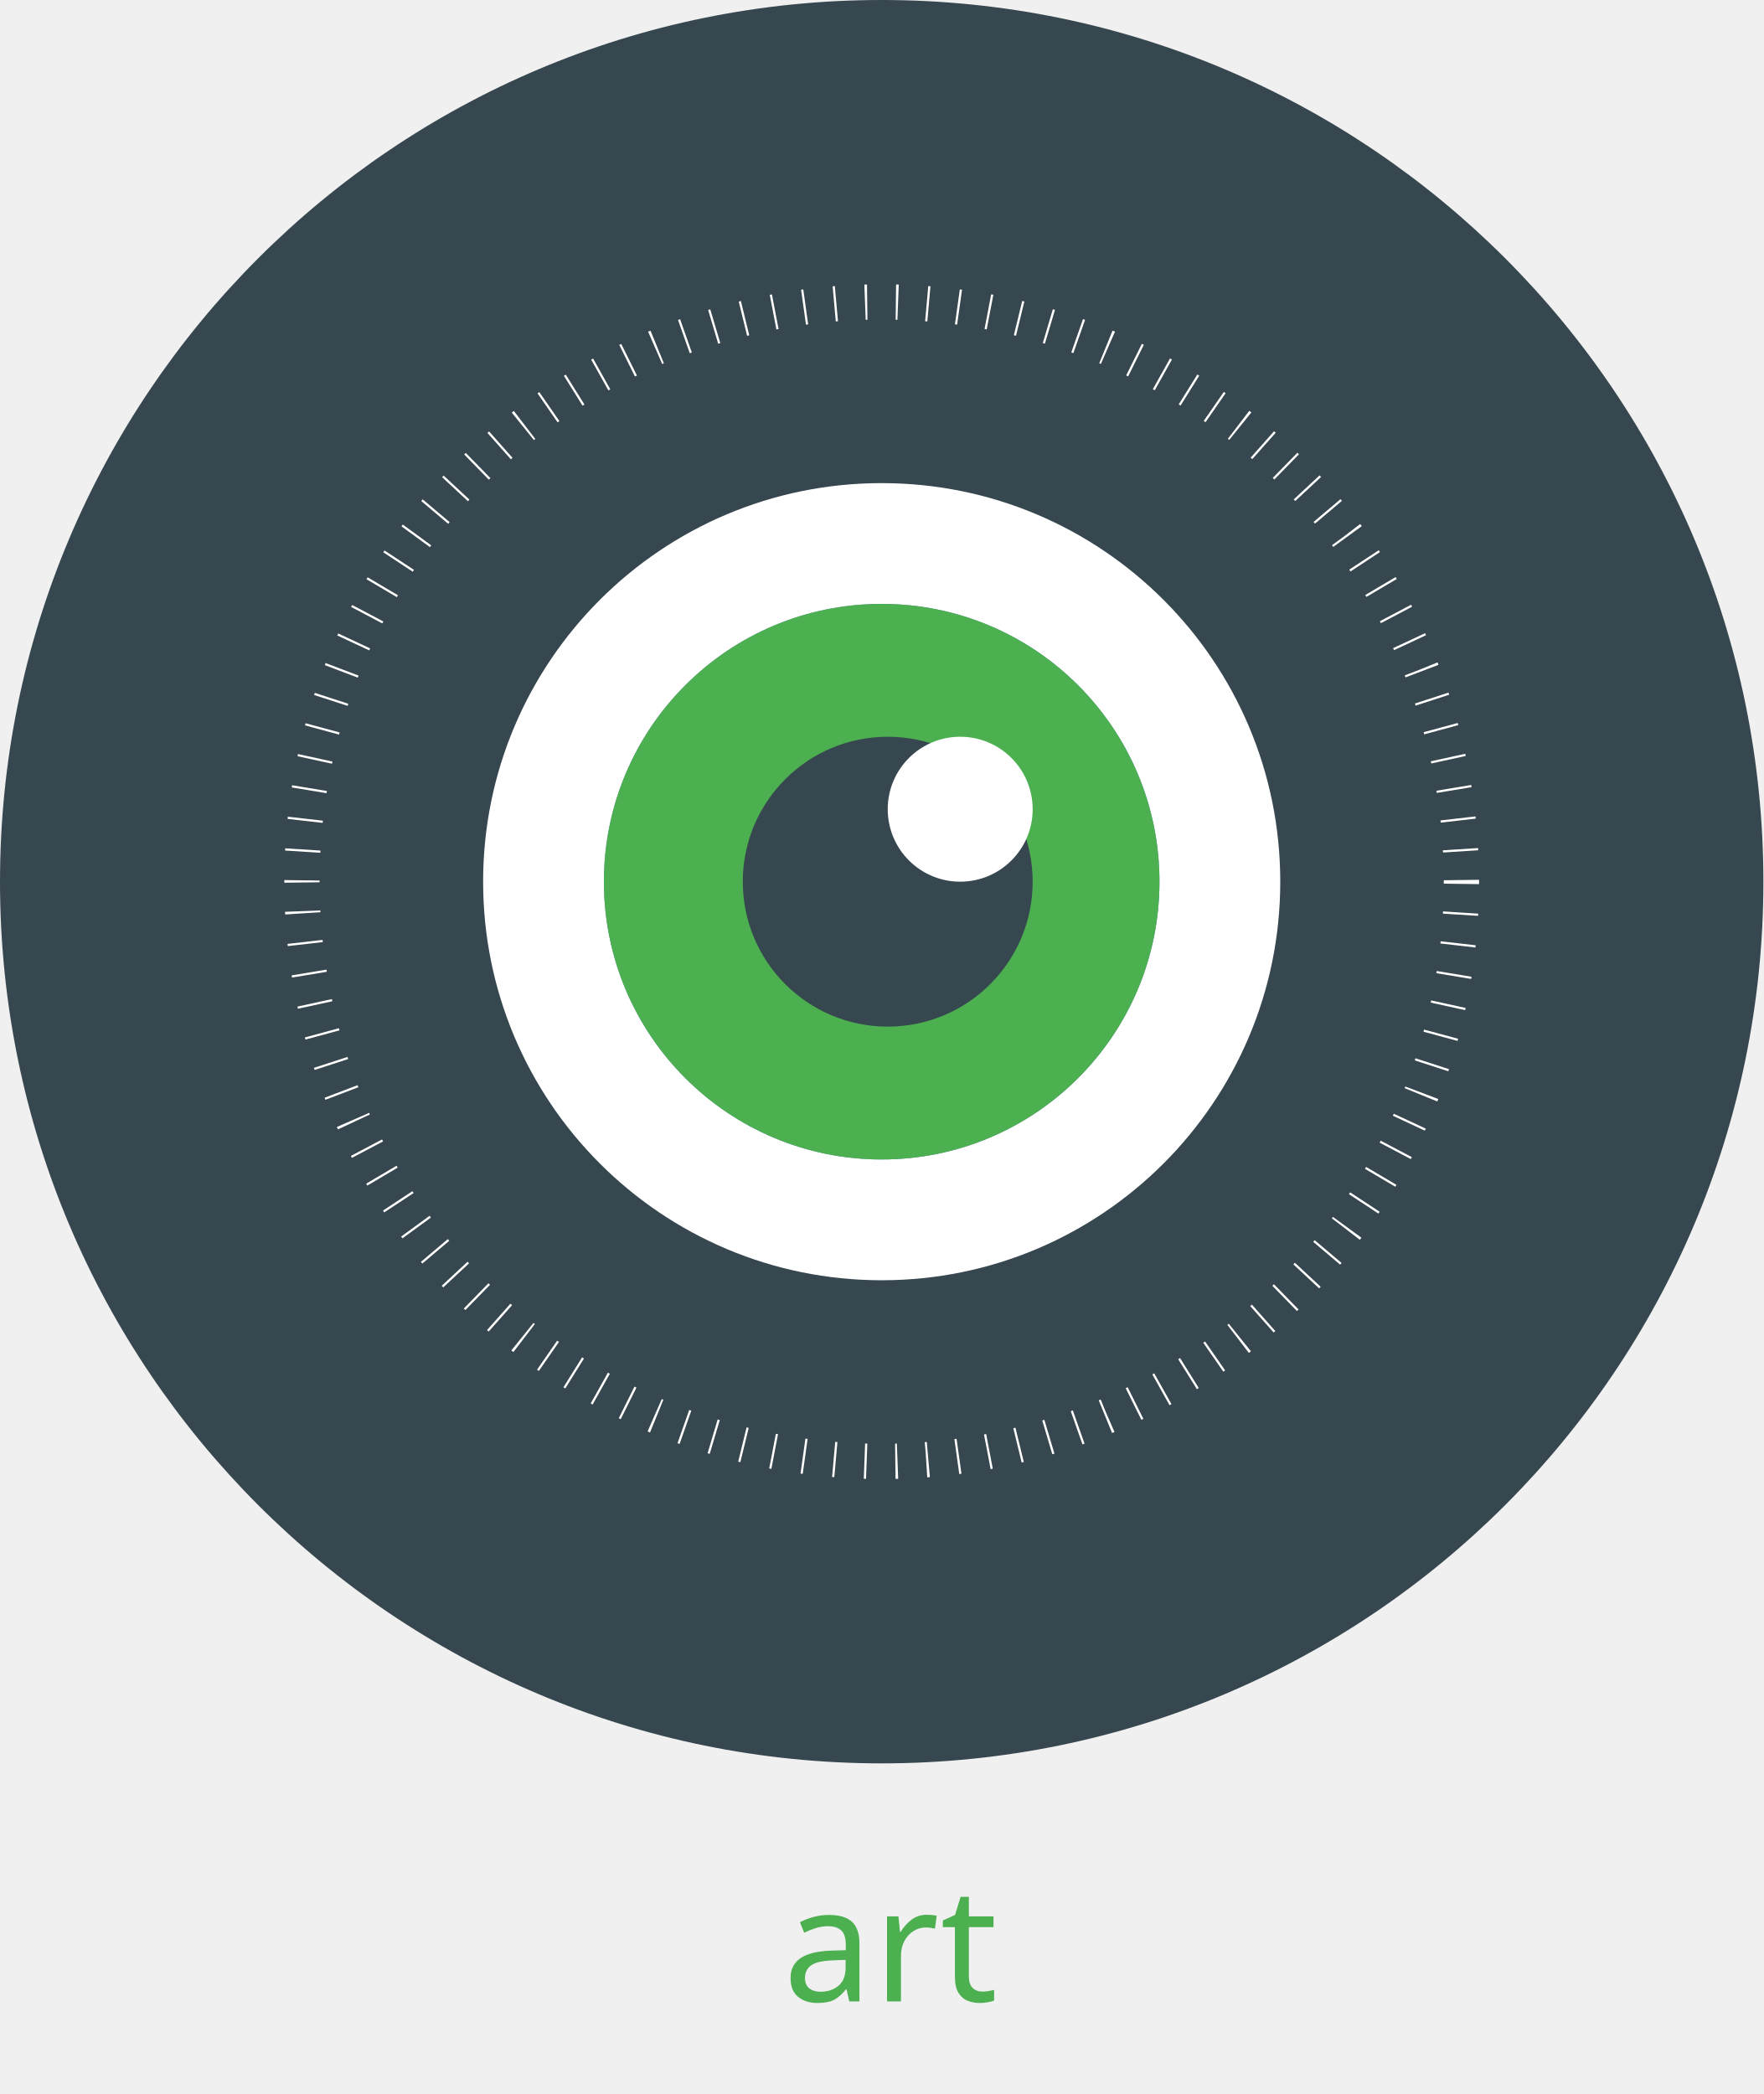
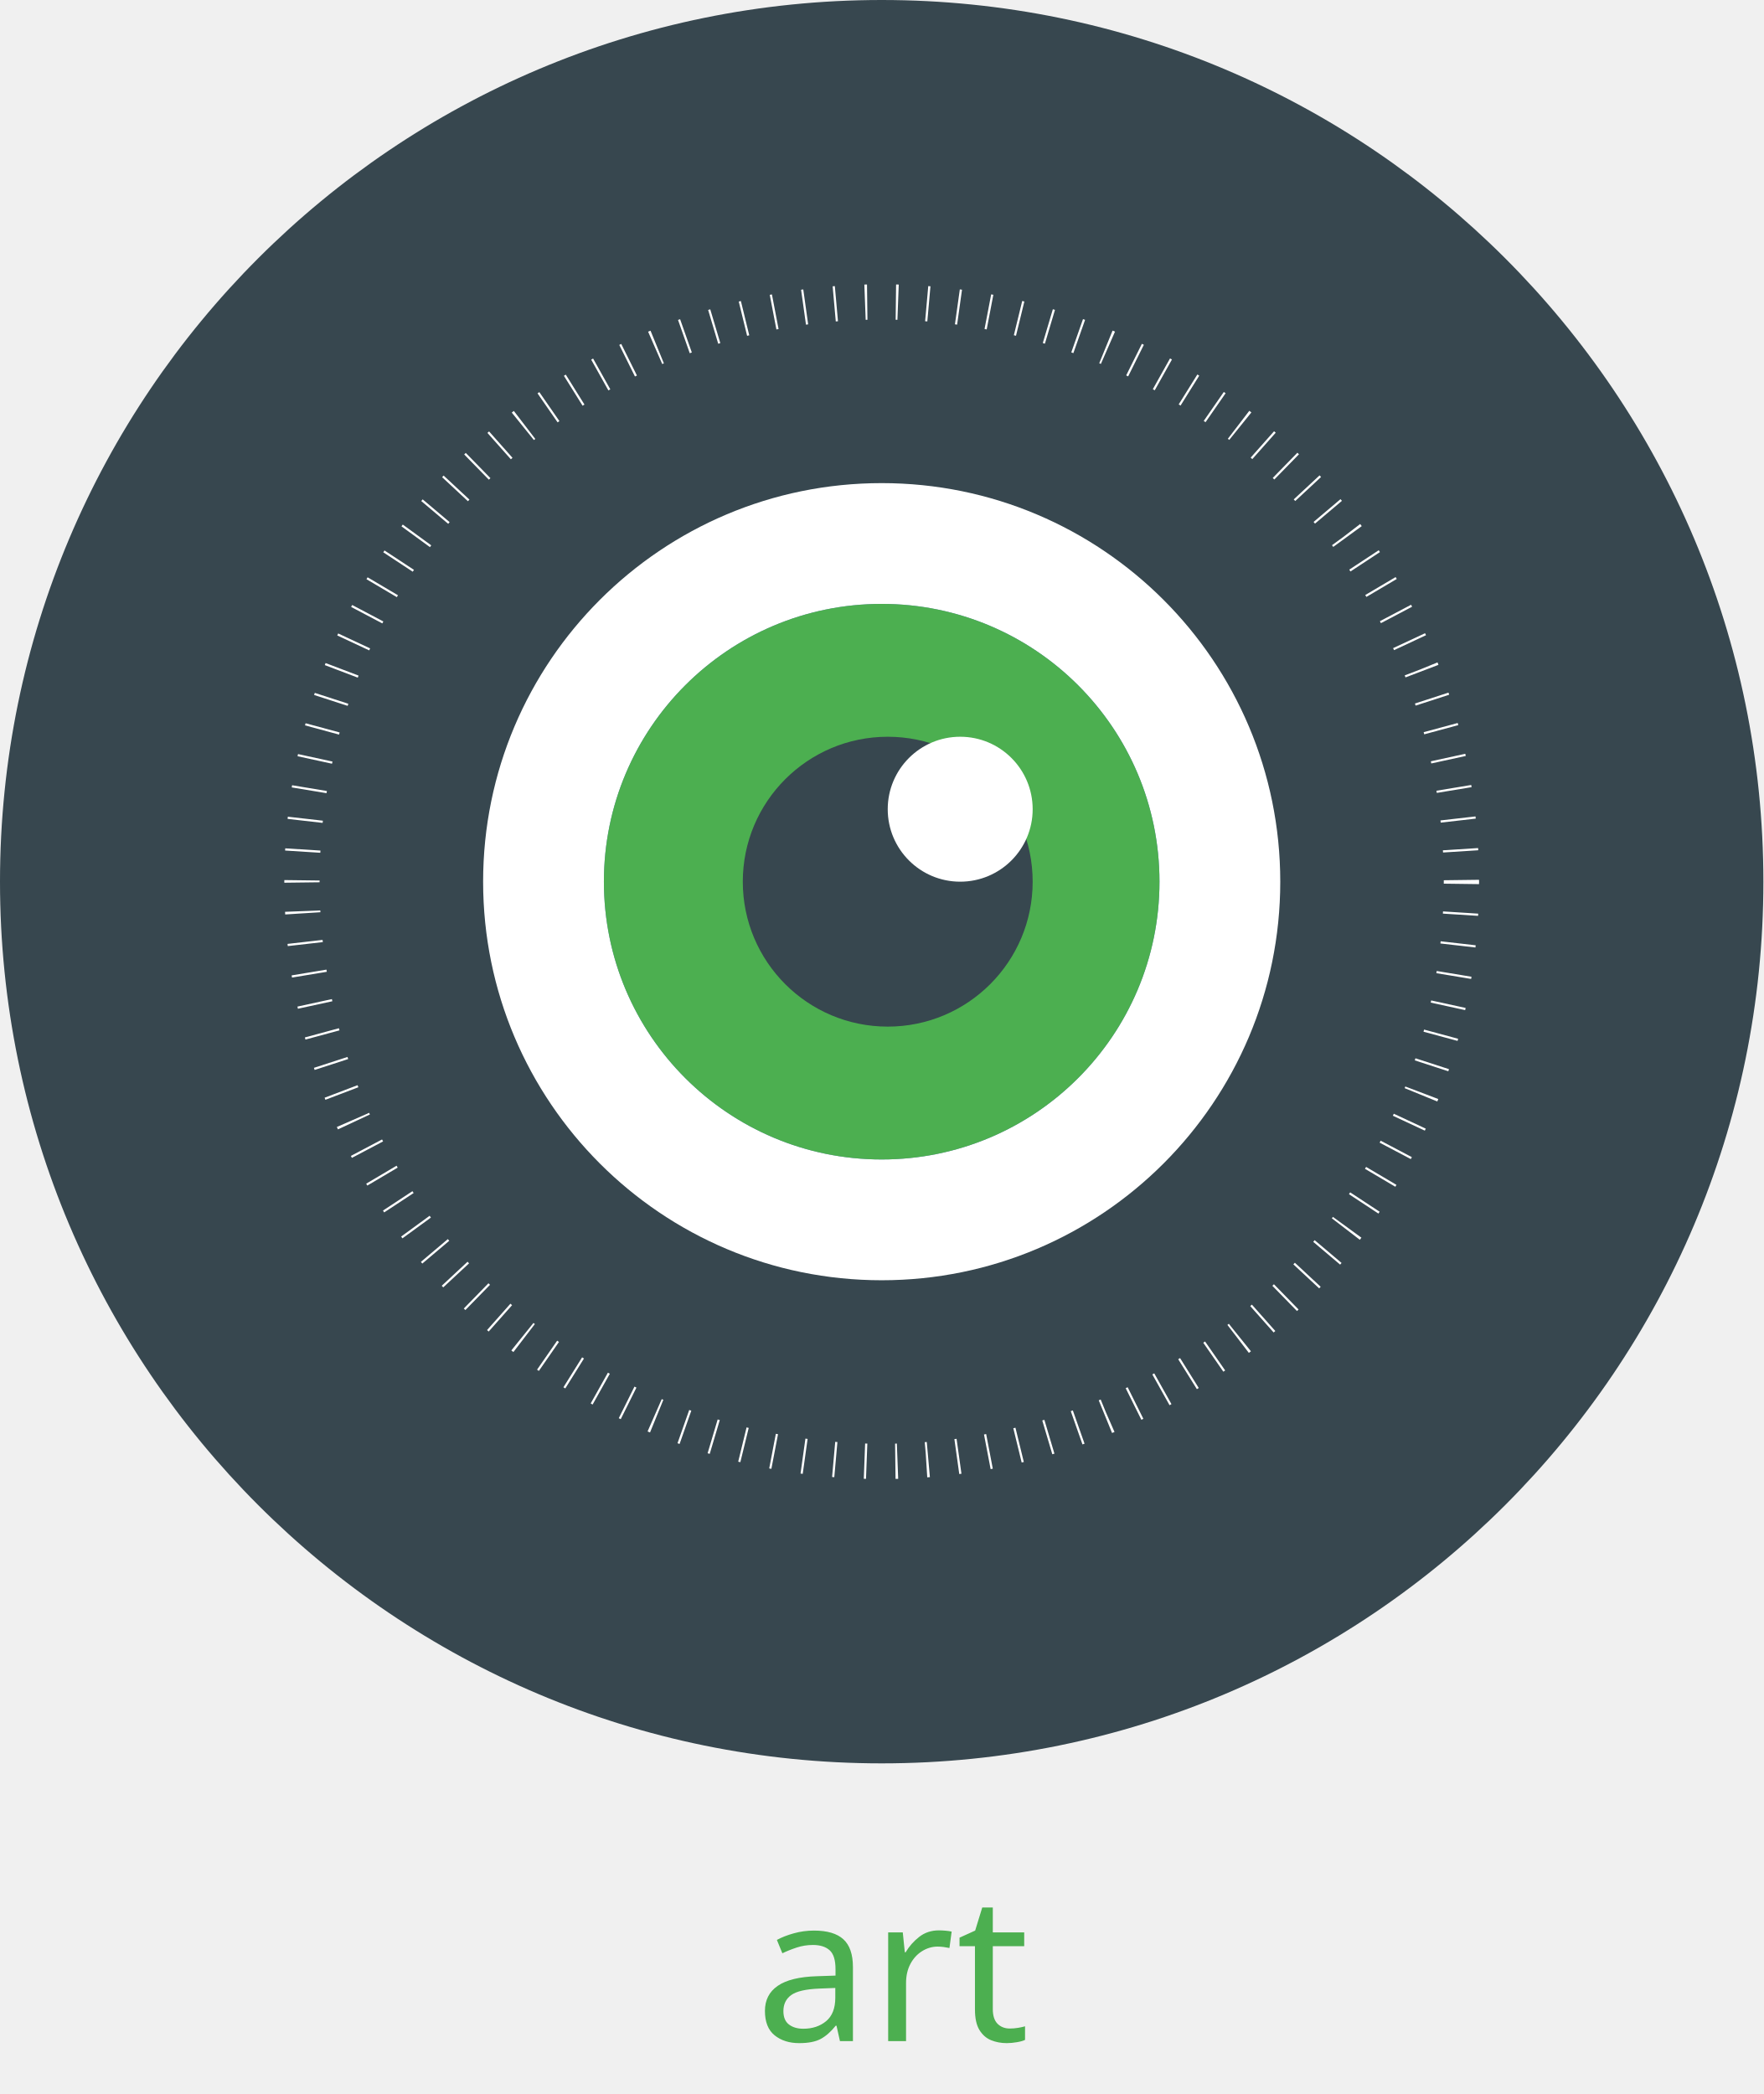
- <svg xmlns="http://www.w3.org/2000/svg" xmlns:xlink="http://www.w3.org/1999/xlink" width="800px" height="950px" viewBox="0 0 800 950" version="1.1">
+ <svg xmlns="http://www.w3.org/2000/svg" xmlns:xlink="http://www.w3.org/1999/xlink" width="800" height="950" viewBox="0 0 800 950">
  <defs>
-     <circle id="path-1" cx="127" cy="127" r="126.027" />
-     <rect id="path-3" x="0" y="0" width="254" height="254" />
+     <circle id="logo-a" cx="127" cy="127" r="126.027" />
+     <rect id="logo-c" width="254" height="254" />
  </defs>
-   <g id="Logos" stroke="none" stroke-width="1" fill="none" fill-rule="evenodd">
-     <g id="logo">
-       <g>
-         <circle id="dark-background" fill="#37474F" fill-rule="evenodd" cx="400" cy="400" r="400" />
-         <circle id="white-background" fill="#FFFFFF" fill-rule="evenodd" cx="400" cy="400" r="180.822" />
-         <g id="lens" stroke-width="1" fill-rule="evenodd" transform="translate(273, 273)">
-           <mask id="mask-2" fill="white">
-             <use xlink:href="#path-1" />
-           </mask>
-           <use fill="#7986CB" xlink:href="#path-1" />
-           <g id="color/art" mask="url(#mask-2)">
-             <g id="Rectangle">
-               <use fill="#4CAF50" xlink:href="#path-3" />
-               <use fill="" xlink:href="#path-3" />
-             </g>
-           </g>
-         </g>
-         <ellipse id="pupil" fill="#37474F" fill-rule="evenodd" cx="402.74" cy="400" rx="65.753" ry="65.753" />
-         <circle id="reflection" fill="#FFFFFF" fill-rule="evenodd" cx="435.616" cy="367.123" r="32.877" />
-         <circle id="circle-dashed" stroke="#FFFFFF" stroke-width="16" stroke-dasharray="1,13" cx="400" cy="400" r="263.014" />
+   <g fill="none" fill-rule="evenodd">
+     <circle cx="400" cy="400" r="400" fill="#37474F" />
+     <circle cx="400" cy="400" r="180.822" fill="#FFF" />
+     <g transform="translate(273 273)">
+       <mask id="logo-b" fill="#fff">
+         <use xlink:href="#logo-a" />
+       </mask>
+       <use fill="#7986CB" xlink:href="#logo-a" />
+       <g mask="url(#logo-b)">
+         <use fill="#4CAF50" xlink:href="#logo-c" />
+         <use xlink:href="#logo-c" />
      </g>
-       <text id="art" font-family="Raleway-Regular, Raleway" font-size="72" font-weight="normal" letter-spacing="0.562" fill="#4CAF50">
-         <tspan x="355.34" y="908">art</tspan>
-       </text>
    </g>
+     <ellipse cx="402.74" cy="400" fill="#37474F" rx="65.753" ry="65.753" />
+     <circle cx="435.616" cy="367.123" r="32.877" fill="#FFF" />
+     <circle cx="400" cy="400" r="263.014" stroke="#FFF" stroke-dasharray="1 13" stroke-width="16" />
+     <text fill="#4CAF50" font-family="Raleway-Regular, Raleway" font-size="92" letter-spacing=".719">
+       <tspan x="342.796" y="926">art</tspan>
+     </text>
  </g>
</svg>
